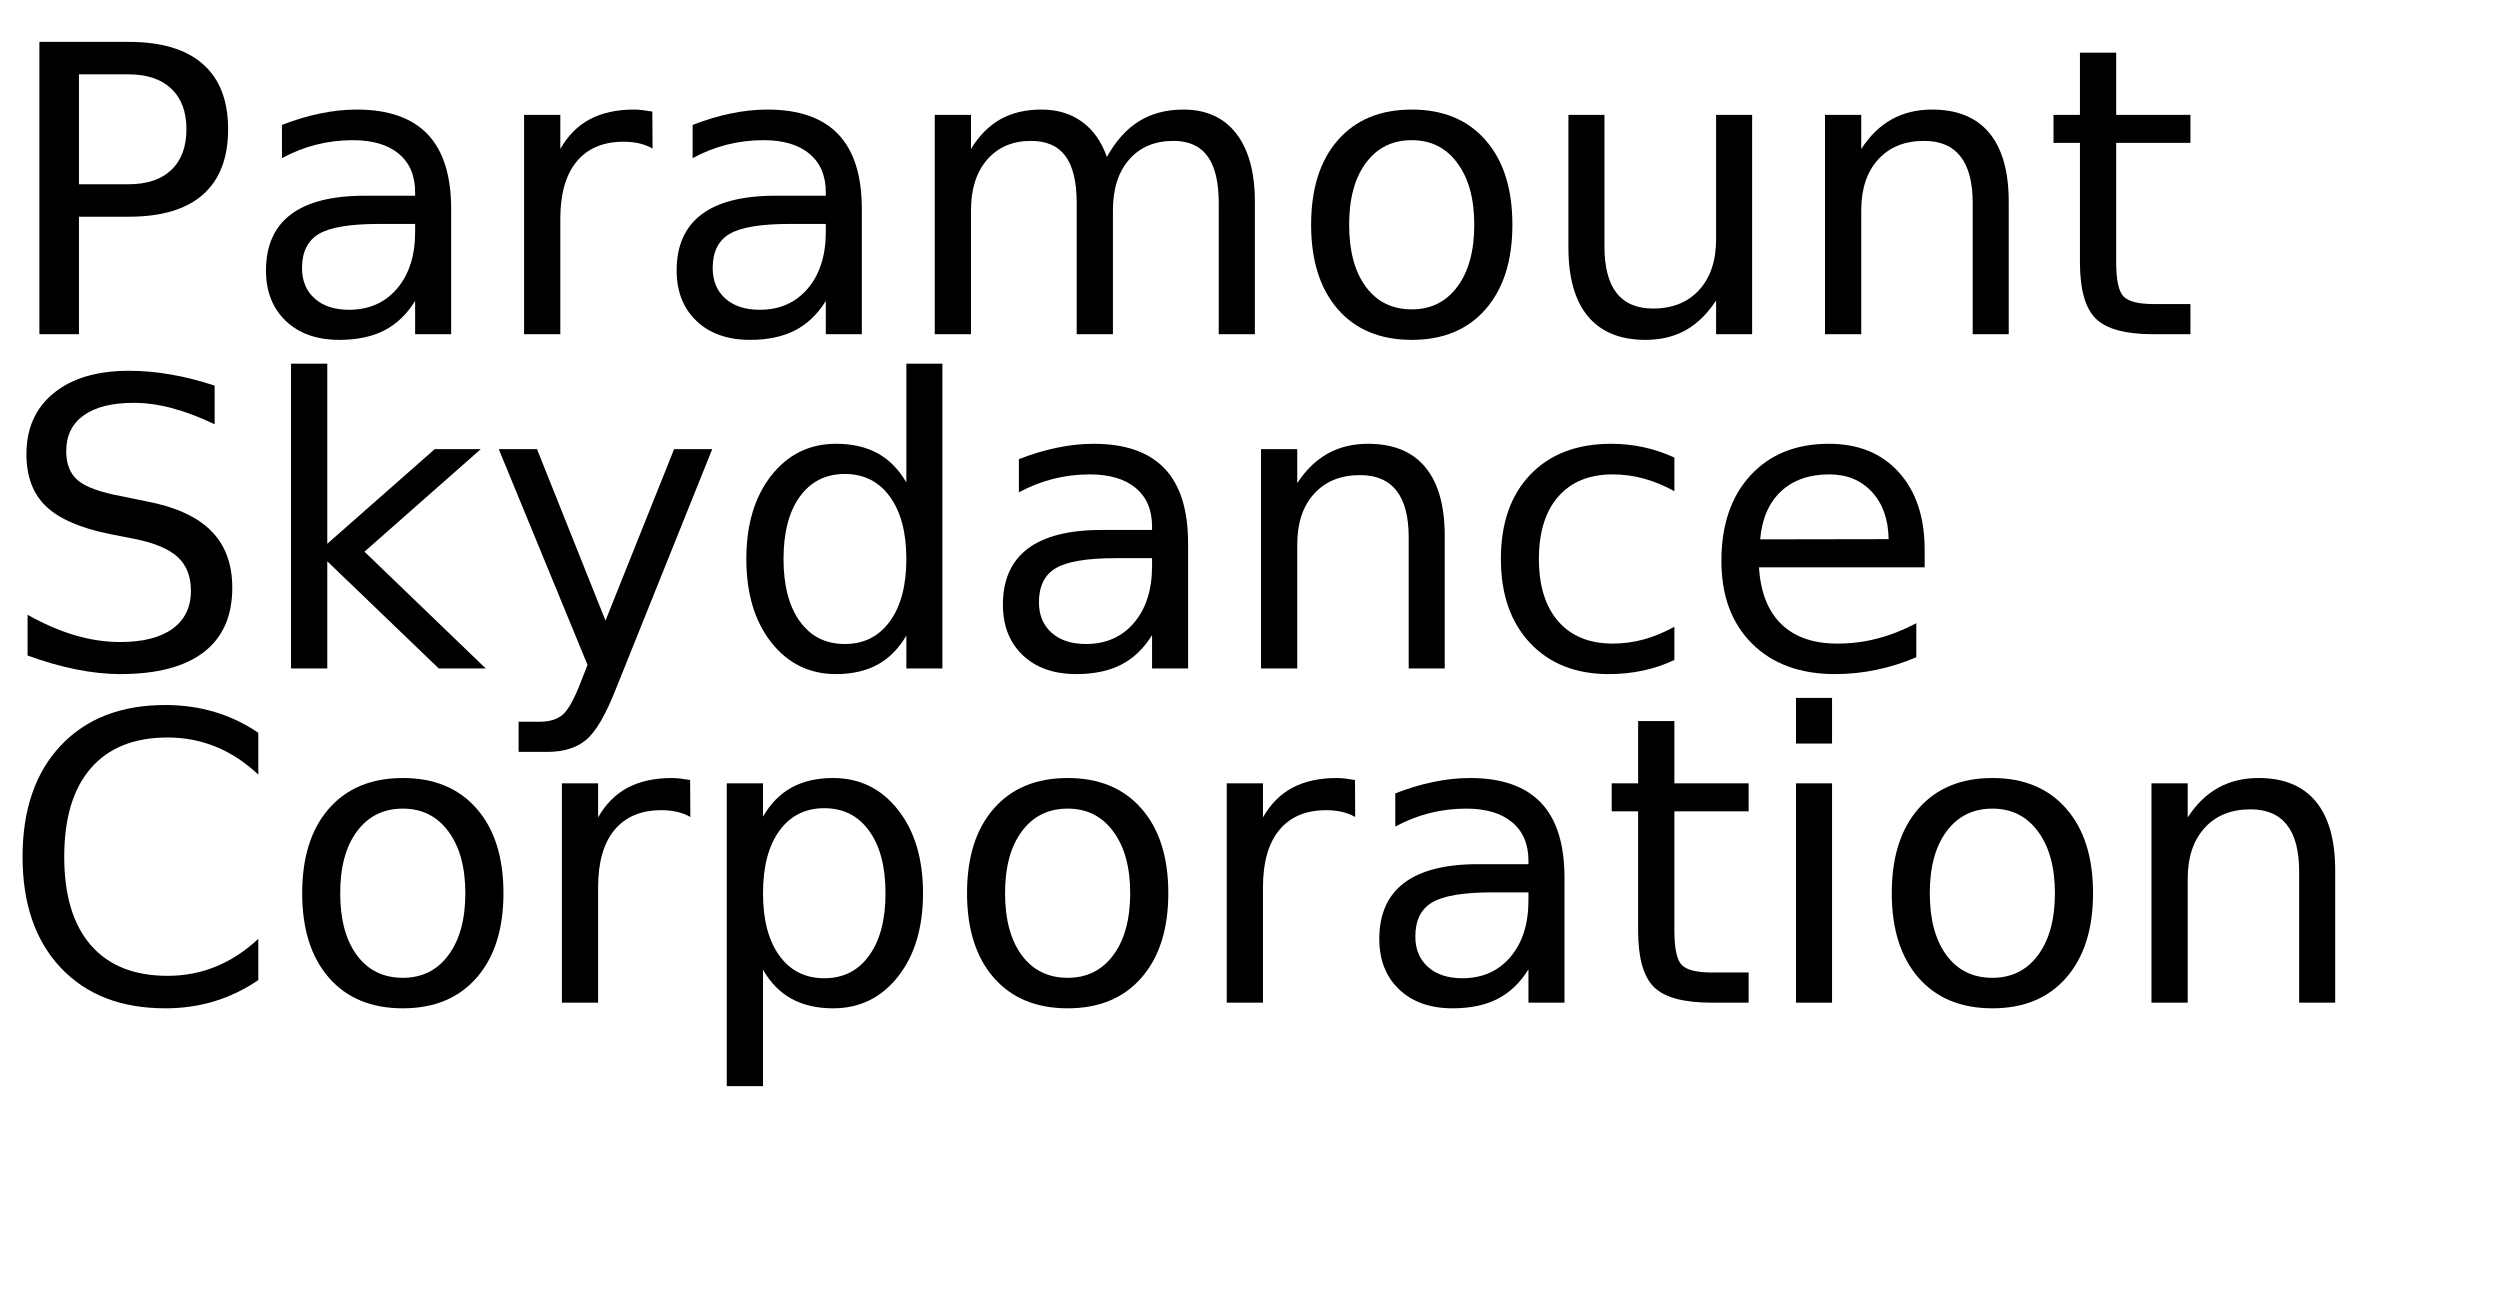
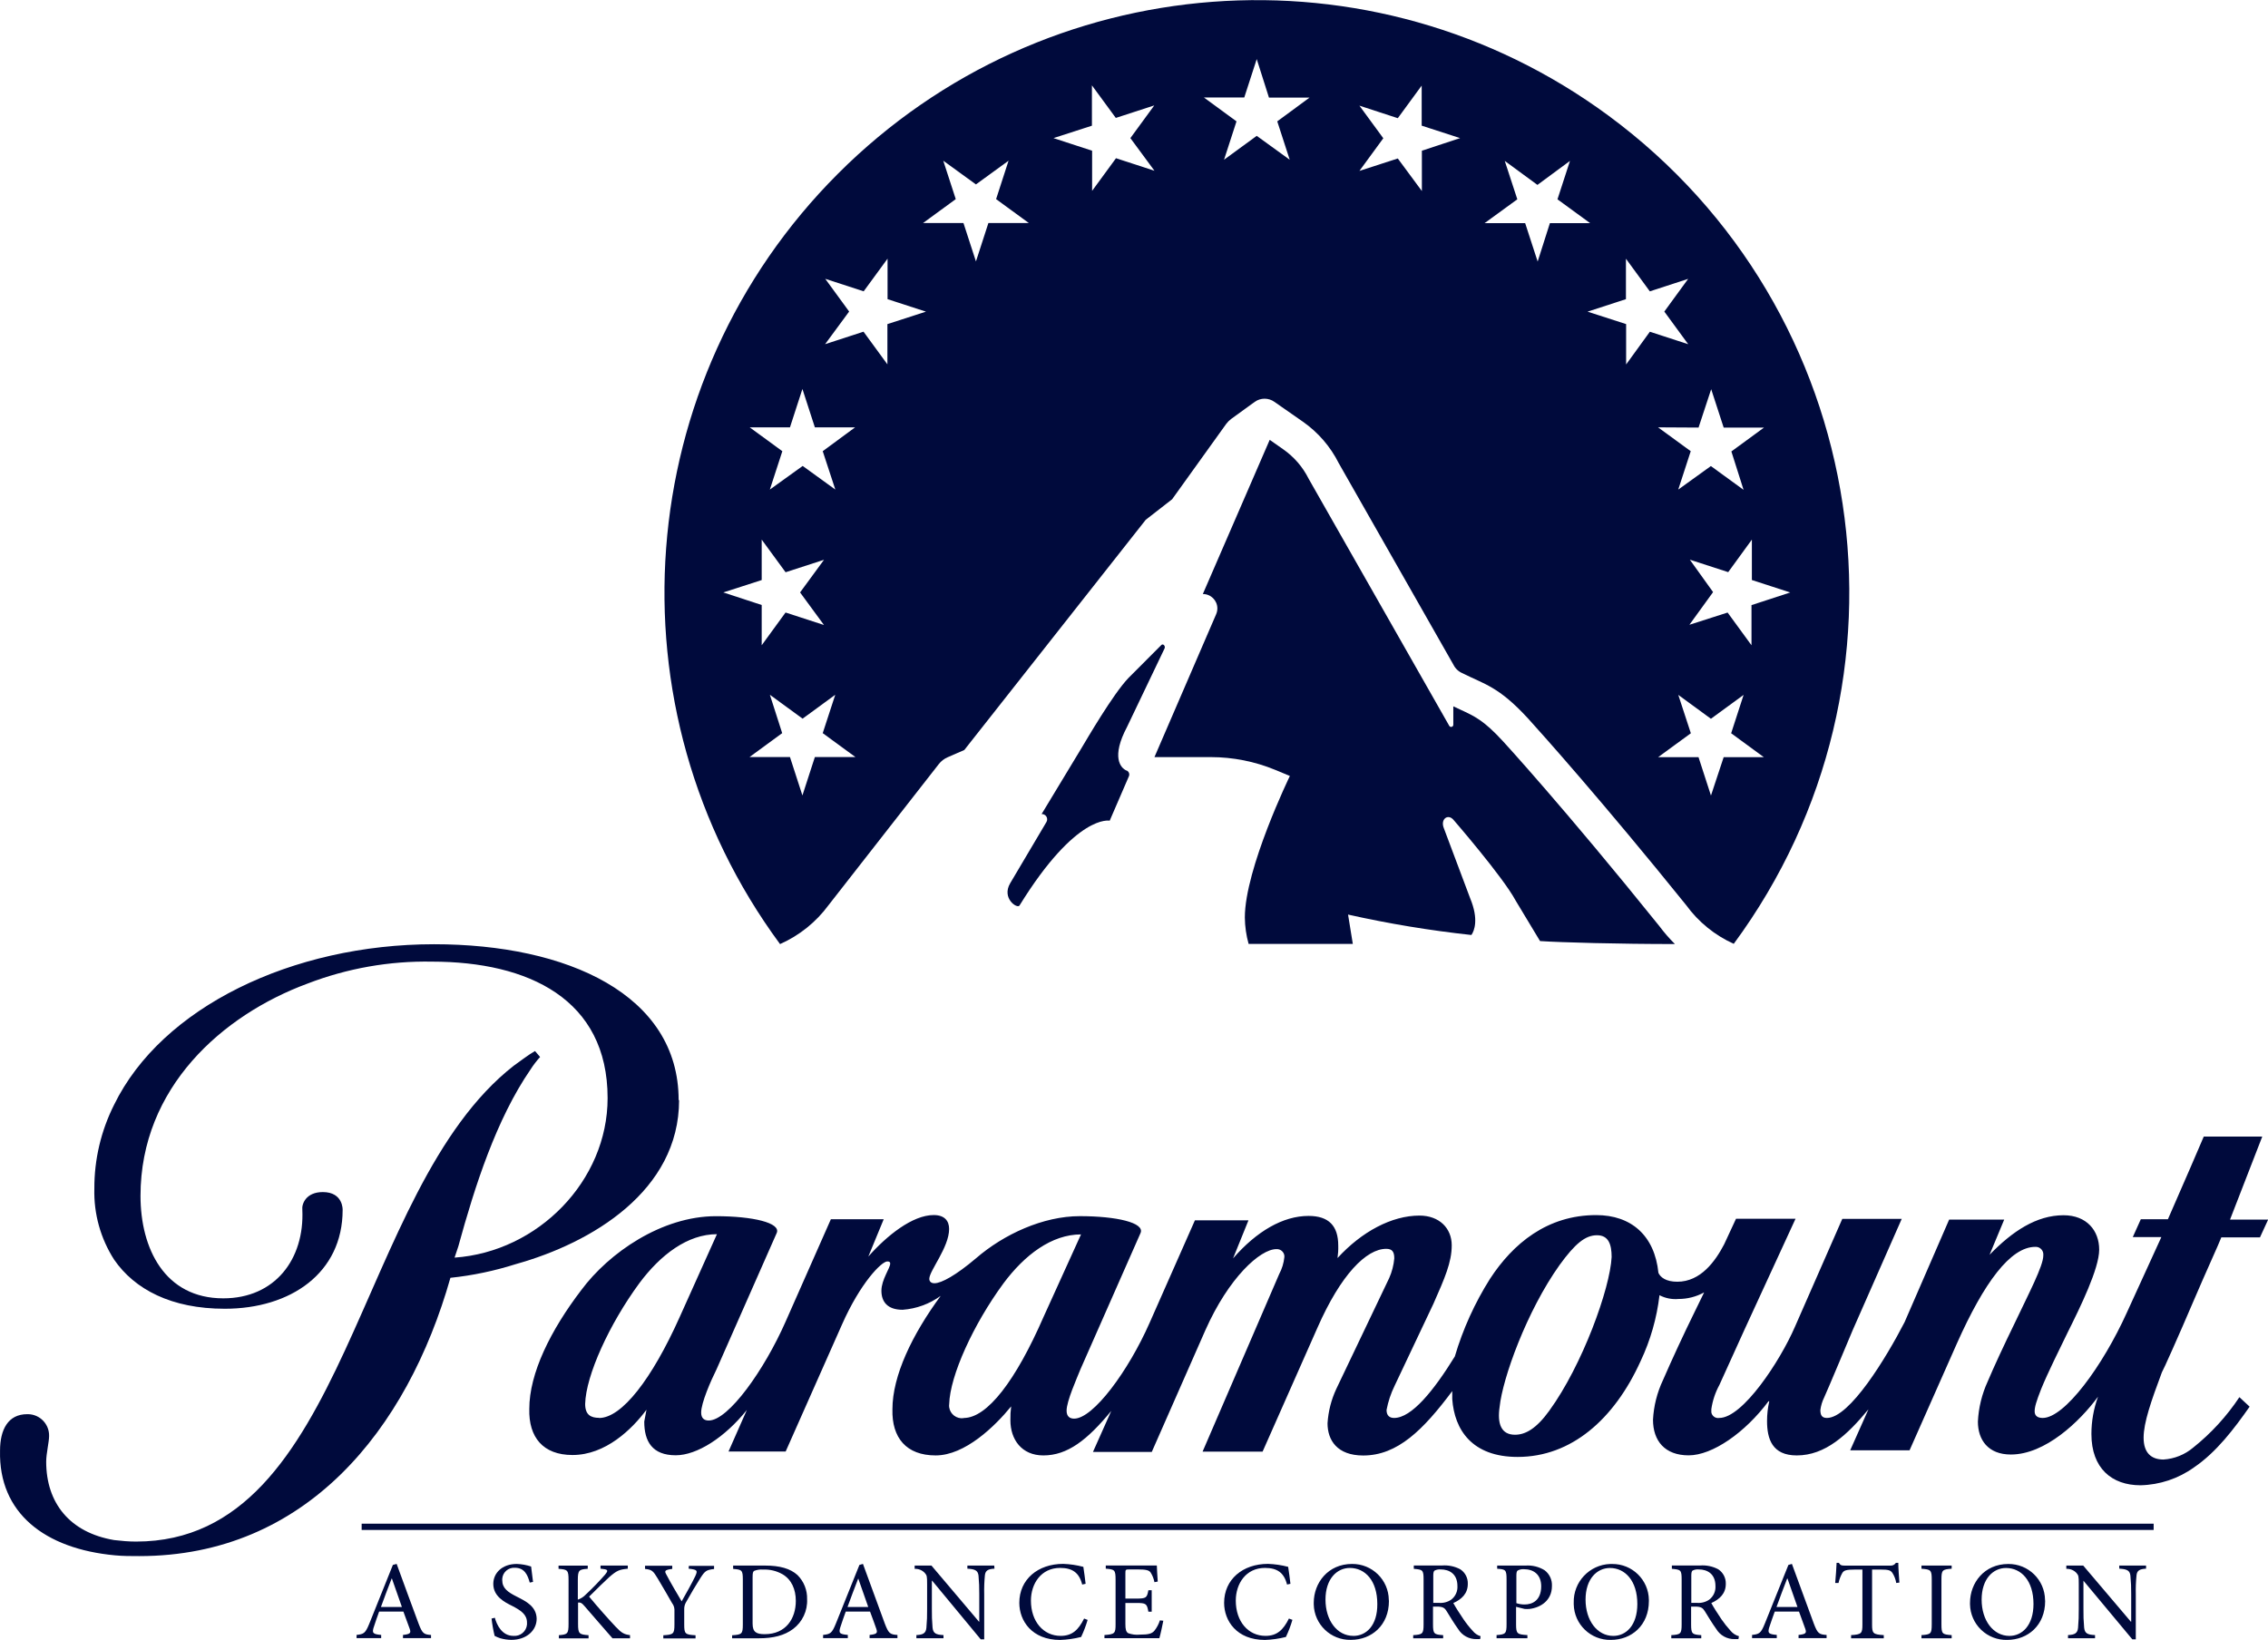
- <svg xmlns="http://www.w3.org/2000/svg" xmlns:xlink="http://www.w3.org/1999/xlink" width="374" height="195" viewBox="0 0 374 195">
+ <svg xmlns="http://www.w3.org/2000/svg" viewBox="0 0 600.96 434.61">
  <defs>
-     <g>
-       <g id="glyph-0-0">
-         <path d="M 11.812 -38.875 L 11.812 -22.438 L 19.25 -22.438 C 22 -22.438 24.125 -23.148 25.625 -24.578 C 27.133 -26.004 27.891 -28.035 27.891 -30.672 C 27.891 -33.285 27.133 -35.305 25.625 -36.734 C 24.125 -38.16 22 -38.875 19.25 -38.875 Z M 5.891 -43.734 L 19.25 -43.734 C 24.156 -43.734 27.859 -42.625 30.359 -40.406 C 32.867 -38.195 34.125 -34.953 34.125 -30.672 C 34.125 -26.359 32.867 -23.098 30.359 -20.891 C 27.859 -18.68 24.156 -17.578 19.25 -17.578 L 11.812 -17.578 L 11.812 0 L 5.891 0 Z M 5.891 -43.734 " />
-       </g>
-       <g id="glyph-0-1">
-         <path d="M 20.562 -16.5 C 16.207 -16.5 13.191 -16 11.516 -15 C 9.836 -14 9 -12.301 9 -9.906 C 9 -7.988 9.629 -6.469 10.891 -5.344 C 12.148 -4.219 13.863 -3.656 16.031 -3.656 C 19.02 -3.656 21.414 -4.711 23.219 -6.828 C 25.02 -8.953 25.922 -11.773 25.922 -15.297 L 25.922 -16.5 Z M 31.312 -18.719 L 31.312 0 L 25.922 0 L 25.922 -4.984 C 24.691 -2.992 23.16 -1.523 21.328 -0.578 C 19.492 0.367 17.25 0.844 14.594 0.844 C 11.227 0.844 8.555 -0.098 6.578 -1.984 C 4.598 -3.867 3.609 -6.391 3.609 -9.547 C 3.609 -13.242 4.844 -16.031 7.312 -17.906 C 9.781 -19.781 13.469 -20.719 18.375 -20.719 L 25.922 -20.719 L 25.922 -21.234 C 25.922 -23.723 25.102 -25.645 23.469 -27 C 21.844 -28.352 19.555 -29.031 16.609 -29.031 C 14.734 -29.031 12.906 -28.805 11.125 -28.359 C 9.352 -27.91 7.645 -27.238 6 -26.344 L 6 -31.312 C 7.977 -32.082 9.895 -32.656 11.75 -33.031 C 13.602 -33.414 15.41 -33.609 17.172 -33.609 C 21.91 -33.609 25.453 -32.375 27.797 -29.906 C 30.141 -27.445 31.312 -23.719 31.312 -18.719 Z M 31.312 -18.719 " />
-       </g>
-       <g id="glyph-0-2">
-         <path d="M 24.672 -27.781 C 24.066 -28.125 23.406 -28.379 22.688 -28.547 C 21.977 -28.711 21.191 -28.797 20.328 -28.797 C 17.285 -28.797 14.945 -27.805 13.312 -25.828 C 11.688 -23.848 10.875 -21 10.875 -17.281 L 10.875 0 L 5.453 0 L 5.453 -32.812 L 10.875 -32.812 L 10.875 -27.719 C 12 -29.707 13.469 -31.188 15.281 -32.156 C 17.102 -33.125 19.316 -33.609 21.922 -33.609 C 22.285 -33.609 22.691 -33.582 23.141 -33.531 C 23.586 -33.477 24.086 -33.406 24.641 -33.312 Z M 24.672 -27.781 " />
-       </g>
-       <g id="glyph-0-3">
-         <path d="M 31.203 -26.516 C 32.547 -28.93 34.156 -30.719 36.031 -31.875 C 37.906 -33.031 40.113 -33.609 42.656 -33.609 C 46.07 -33.609 48.707 -32.41 50.562 -30.016 C 52.414 -27.617 53.344 -24.219 53.344 -19.812 L 53.344 0 L 47.938 0 L 47.938 -19.625 C 47.938 -22.77 47.379 -25.102 46.266 -26.625 C 45.148 -28.156 43.445 -28.922 41.156 -28.922 C 38.363 -28.922 36.156 -27.988 34.531 -26.125 C 32.914 -24.27 32.109 -21.742 32.109 -18.547 L 32.109 0 L 26.688 0 L 26.688 -19.625 C 26.688 -22.789 26.129 -25.129 25.016 -26.641 C 23.898 -28.16 22.18 -28.922 19.859 -28.922 C 17.109 -28.922 14.922 -27.988 13.297 -26.125 C 11.68 -24.258 10.875 -21.734 10.875 -18.547 L 10.875 0 L 5.453 0 L 5.453 -32.812 L 10.875 -32.812 L 10.875 -27.719 C 12.102 -29.727 13.578 -31.211 15.297 -32.172 C 17.016 -33.129 19.055 -33.609 21.422 -33.609 C 23.797 -33.609 25.816 -33 27.484 -31.781 C 29.16 -30.57 30.398 -28.816 31.203 -26.516 Z M 31.203 -26.516 " />
-       </g>
-       <g id="glyph-0-4">
-         <path d="M 18.375 -29.031 C 15.477 -29.031 13.191 -27.898 11.516 -25.641 C 9.836 -23.391 9 -20.301 9 -16.375 C 9 -12.445 9.832 -9.352 11.5 -7.094 C 13.164 -4.844 15.457 -3.719 18.375 -3.719 C 21.238 -3.719 23.508 -4.848 25.188 -7.109 C 26.875 -9.379 27.719 -12.469 27.719 -16.375 C 27.719 -20.258 26.875 -23.336 25.188 -25.609 C 23.508 -27.891 21.238 -29.031 18.375 -29.031 Z M 18.375 -33.609 C 23.062 -33.609 26.738 -32.082 29.406 -29.031 C 32.082 -25.988 33.422 -21.77 33.422 -16.375 C 33.422 -11.008 32.082 -6.797 29.406 -3.734 C 26.738 -0.68 23.062 0.844 18.375 0.844 C 13.664 0.844 9.977 -0.68 7.312 -3.734 C 4.645 -6.797 3.312 -11.008 3.312 -16.375 C 3.312 -21.77 4.645 -25.988 7.312 -29.031 C 9.977 -32.082 13.664 -33.609 18.375 -33.609 Z M 18.375 -33.609 " />
-       </g>
-       <g id="glyph-0-5">
-         <path d="M 5.094 -12.953 L 5.094 -32.812 L 10.484 -32.812 L 10.484 -13.156 C 10.484 -10.051 11.086 -7.723 12.297 -6.172 C 13.516 -4.617 15.332 -3.844 17.75 -3.844 C 20.664 -3.844 22.969 -4.77 24.656 -6.625 C 26.344 -8.477 27.188 -11.004 27.188 -14.203 L 27.188 -32.812 L 32.578 -32.812 L 32.578 0 L 27.188 0 L 27.188 -5.047 C 25.875 -3.047 24.352 -1.562 22.625 -0.594 C 20.906 0.363 18.898 0.844 16.609 0.844 C 12.836 0.844 9.973 -0.328 8.016 -2.672 C 6.066 -5.016 5.094 -8.441 5.094 -12.953 Z M 18.656 -33.609 Z M 18.656 -33.609 " />
-       </g>
-       <g id="glyph-0-6">
-         <path d="M 32.938 -19.812 L 32.938 0 L 27.547 0 L 27.547 -19.625 C 27.547 -22.727 26.938 -25.051 25.719 -26.594 C 24.508 -28.145 22.695 -28.922 20.281 -28.922 C 17.363 -28.922 15.066 -27.988 13.391 -26.125 C 11.711 -24.27 10.875 -21.742 10.875 -18.547 L 10.875 0 L 5.453 0 L 5.453 -32.812 L 10.875 -32.812 L 10.875 -27.719 C 12.156 -29.688 13.672 -31.16 15.422 -32.141 C 17.172 -33.117 19.188 -33.609 21.469 -33.609 C 25.238 -33.609 28.094 -32.441 30.031 -30.109 C 31.969 -27.773 32.938 -24.344 32.938 -19.812 Z M 32.938 -19.812 " />
-       </g>
-       <g id="glyph-0-7">
-         <path d="M 10.984 -42.125 L 10.984 -32.812 L 22.094 -32.812 L 22.094 -28.625 L 10.984 -28.625 L 10.984 -10.812 C 10.984 -8.133 11.348 -6.414 12.078 -5.656 C 12.816 -4.895 14.305 -4.516 16.547 -4.516 L 22.094 -4.516 L 22.094 0 L 16.547 0 C 12.391 0 9.52 -0.773 7.938 -2.328 C 6.352 -3.879 5.562 -6.707 5.562 -10.812 L 5.562 -28.625 L 1.609 -28.625 L 1.609 -32.812 L 5.562 -32.812 L 5.562 -42.125 Z M 10.984 -42.125 " />
-       </g>
-       <g id="glyph-0-8">
-         <path d="M 32.109 -42.312 L 32.109 -36.531 C 29.859 -37.602 27.738 -38.406 25.75 -38.938 C 23.758 -39.469 21.836 -39.734 19.984 -39.734 C 16.754 -39.734 14.266 -39.109 12.516 -37.859 C 10.773 -36.609 9.906 -34.828 9.906 -32.516 C 9.906 -30.586 10.484 -29.129 11.641 -28.141 C 12.805 -27.148 15.008 -26.352 18.25 -25.75 L 21.828 -25.016 C 26.242 -24.18 29.5 -22.703 31.594 -20.578 C 33.695 -18.461 34.75 -15.629 34.75 -12.078 C 34.75 -7.836 33.328 -4.625 30.484 -2.438 C 27.641 -0.25 23.473 0.844 17.984 0.844 C 15.922 0.844 13.719 0.609 11.375 0.141 C 9.039 -0.328 6.625 -1.02 4.125 -1.938 L 4.125 -8.031 C 6.531 -6.676 8.883 -5.656 11.188 -4.969 C 13.5 -4.289 15.766 -3.953 17.984 -3.953 C 21.367 -3.953 23.977 -4.613 25.812 -5.938 C 27.645 -7.27 28.562 -9.164 28.562 -11.625 C 28.562 -13.781 27.898 -15.461 26.578 -16.672 C 25.266 -17.879 23.102 -18.785 20.094 -19.391 L 16.5 -20.094 C 12.082 -20.977 8.883 -22.359 6.906 -24.234 C 4.938 -26.109 3.953 -28.711 3.953 -32.047 C 3.953 -35.922 5.312 -38.969 8.031 -41.188 C 10.758 -43.414 14.52 -44.531 19.312 -44.531 C 21.363 -44.531 23.453 -44.344 25.578 -43.969 C 27.703 -43.602 29.879 -43.051 32.109 -42.312 Z M 32.109 -42.312 " />
-       </g>
-       <g id="glyph-0-9">
-         <path d="M 5.453 -45.594 L 10.875 -45.594 L 10.875 -18.656 L 26.953 -32.812 L 33.844 -32.812 L 16.438 -17.469 L 34.578 0 L 27.547 0 L 10.875 -16.031 L 10.875 0 L 5.453 0 Z M 5.453 -45.594 " />
-       </g>
-       <g id="glyph-0-10">
-         <path d="M 19.312 3.047 C 17.781 6.953 16.289 9.5 14.844 10.688 C 13.406 11.883 11.473 12.484 9.047 12.484 L 4.75 12.484 L 4.75 7.969 L 7.906 7.969 C 9.395 7.969 10.547 7.613 11.359 6.906 C 12.18 6.207 13.094 4.551 14.094 1.938 L 15.062 -0.531 L 1.781 -32.812 L 7.5 -32.812 L 17.75 -7.156 L 28.016 -32.812 L 33.719 -32.812 Z M 19.312 3.047 " />
-       </g>
-       <g id="glyph-0-11">
-         <path d="M 27.25 -27.828 L 27.25 -45.594 L 32.641 -45.594 L 32.641 0 L 27.25 0 L 27.25 -4.922 C 26.113 -2.973 24.68 -1.523 22.953 -0.578 C 21.223 0.367 19.148 0.844 16.734 0.844 C 12.766 0.844 9.535 -0.734 7.047 -3.891 C 4.555 -7.055 3.312 -11.219 3.312 -16.375 C 3.312 -21.531 4.555 -25.691 7.047 -28.859 C 9.535 -32.023 12.766 -33.609 16.734 -33.609 C 19.148 -33.609 21.223 -33.133 22.953 -32.188 C 24.68 -31.238 26.113 -29.785 27.25 -27.828 Z M 8.875 -16.375 C 8.875 -12.414 9.688 -9.305 11.312 -7.047 C 12.945 -4.785 15.191 -3.656 18.047 -3.656 C 20.898 -3.656 23.145 -4.785 24.781 -7.047 C 26.426 -9.305 27.25 -12.414 27.25 -16.375 C 27.25 -20.344 26.426 -23.453 24.781 -25.703 C 23.145 -27.961 20.898 -29.094 18.047 -29.094 C 15.191 -29.094 12.945 -27.961 11.312 -25.703 C 9.688 -23.453 8.875 -20.344 8.875 -16.375 Z M 8.875 -16.375 " />
-       </g>
-       <g id="glyph-0-12">
-         <path d="M 29.266 -31.547 L 29.266 -26.516 C 27.742 -27.359 26.219 -27.988 24.688 -28.406 C 23.156 -28.82 21.609 -29.031 20.047 -29.031 C 16.547 -29.031 13.828 -27.922 11.891 -25.703 C 9.961 -23.492 9 -20.383 9 -16.375 C 9 -12.375 9.961 -9.266 11.891 -7.047 C 13.828 -4.828 16.547 -3.719 20.047 -3.719 C 21.609 -3.719 23.156 -3.926 24.688 -4.344 C 26.219 -4.77 27.742 -5.398 29.266 -6.234 L 29.266 -1.266 C 27.766 -0.555 26.207 -0.031 24.594 0.312 C 22.977 0.664 21.266 0.844 19.453 0.844 C 14.516 0.844 10.586 -0.707 7.672 -3.812 C 4.766 -6.914 3.312 -11.102 3.312 -16.375 C 3.312 -21.727 4.781 -25.938 7.719 -29 C 10.656 -32.07 14.688 -33.609 19.812 -33.609 C 21.469 -33.609 23.086 -33.438 24.672 -33.094 C 26.254 -32.75 27.785 -32.234 29.266 -31.547 Z M 29.266 -31.547 " />
-       </g>
-       <g id="glyph-0-13">
-         <path d="M 33.719 -17.75 L 33.719 -15.125 L 8.938 -15.125 C 9.164 -11.406 10.281 -8.57 12.281 -6.625 C 14.289 -4.688 17.082 -3.719 20.656 -3.719 C 22.727 -3.719 24.734 -3.973 26.672 -4.484 C 28.617 -4.992 30.551 -5.754 32.469 -6.766 L 32.469 -1.672 C 30.531 -0.848 28.547 -0.223 26.516 0.203 C 24.484 0.629 22.422 0.844 20.328 0.844 C 15.098 0.844 10.953 -0.676 7.891 -3.719 C 4.836 -6.77 3.312 -10.891 3.312 -16.078 C 3.312 -21.453 4.758 -25.719 7.656 -28.875 C 10.562 -32.031 14.473 -33.609 19.391 -33.609 C 23.805 -33.609 27.297 -32.188 29.859 -29.344 C 32.43 -26.5 33.719 -22.633 33.719 -17.75 Z M 28.328 -19.344 C 28.285 -22.289 27.457 -24.641 25.844 -26.391 C 24.238 -28.148 22.109 -29.031 19.453 -29.031 C 16.441 -29.031 14.031 -28.18 12.219 -26.484 C 10.414 -24.785 9.379 -22.395 9.109 -19.312 Z M 28.328 -19.344 " />
-       </g>
-       <g id="glyph-0-14">
-         <path d="M 38.641 -40.375 L 38.641 -34.125 C 36.648 -35.988 34.523 -37.379 32.266 -38.297 C 30.016 -39.211 27.617 -39.672 25.078 -39.672 C 20.078 -39.672 16.25 -38.141 13.594 -35.078 C 10.938 -32.023 9.609 -27.609 9.609 -21.828 C 9.609 -16.066 10.938 -11.656 13.594 -8.594 C 16.25 -5.539 20.078 -4.016 25.078 -4.016 C 27.617 -4.016 30.016 -4.473 32.266 -5.391 C 34.523 -6.305 36.648 -7.691 38.641 -9.547 L 38.641 -3.375 C 36.566 -1.969 34.375 -0.91 32.062 -0.203 C 29.75 0.492 27.305 0.844 24.734 0.844 C 18.109 0.844 12.891 -1.18 9.078 -5.234 C 5.273 -9.285 3.375 -14.816 3.375 -21.828 C 3.375 -28.859 5.273 -34.398 9.078 -38.453 C 12.891 -42.504 18.109 -44.531 24.734 -44.531 C 27.348 -44.531 29.812 -44.18 32.125 -43.484 C 34.438 -42.797 36.609 -41.758 38.641 -40.375 Z M 38.641 -40.375 " />
-       </g>
-       <g id="glyph-0-15">
-         <path d="M 10.875 -4.922 L 10.875 12.484 L 5.453 12.484 L 5.453 -32.812 L 10.875 -32.812 L 10.875 -27.828 C 12 -29.785 13.426 -31.238 15.156 -32.188 C 16.883 -33.133 18.953 -33.609 21.359 -33.609 C 25.336 -33.609 28.57 -32.023 31.062 -28.859 C 33.562 -25.691 34.812 -21.531 34.812 -16.375 C 34.812 -11.219 33.562 -7.055 31.062 -3.891 C 28.57 -0.734 25.336 0.844 21.359 0.844 C 18.953 0.844 16.883 0.367 15.156 -0.578 C 13.426 -1.523 12 -2.973 10.875 -4.922 Z M 29.203 -16.375 C 29.203 -20.344 28.383 -23.453 26.75 -25.703 C 25.125 -27.961 22.891 -29.094 20.047 -29.094 C 17.191 -29.094 14.945 -27.961 13.312 -25.703 C 11.688 -23.453 10.875 -20.344 10.875 -16.375 C 10.875 -12.414 11.688 -9.305 13.312 -7.047 C 14.945 -4.785 17.191 -3.656 20.047 -3.656 C 22.891 -3.656 25.125 -4.785 26.75 -7.047 C 28.383 -9.305 29.203 -12.414 29.203 -16.375 Z M 29.203 -16.375 " />
-       </g>
-       <g id="glyph-0-16">
-         <path d="M 5.656 -32.812 L 11.047 -32.812 L 11.047 0 L 5.656 0 Z M 5.656 -45.594 L 11.047 -45.594 L 11.047 -38.766 L 5.656 -38.766 Z M 5.656 -45.594 " />
-       </g>
-     </g>
+     <style>.a{fill:#000a3c;}</style>
  </defs>
-   <g fill="rgb(0%, 0%, 0%)" fill-opacity="1">
-     <use xlink:href="#glyph-0-0" x="0" y="50" />
-     <use xlink:href="#glyph-0-1" x="36.182" y="50" />
-     <use xlink:href="#glyph-0-2" x="72.949" y="50" />
-     <use xlink:href="#glyph-0-1" x="97.617" y="50" />
-     <use xlink:href="#glyph-0-3" x="134.385" y="50" />
-     <use xlink:href="#glyph-0-4" x="192.832" y="50" />
-     <use xlink:href="#glyph-0-5" x="229.541" y="50" />
-     <use xlink:href="#glyph-0-6" x="267.568" y="50" />
-     <use xlink:href="#glyph-0-7" x="305.596" y="50" />
-   </g>
-   <g fill="rgb(0%, 0%, 0%)" fill-opacity="1">
-     <use xlink:href="#glyph-0-8" x="0" y="100" />
-     <use xlink:href="#glyph-0-9" x="38.086" y="100" />
-     <use xlink:href="#glyph-0-10" x="72.832" y="100" />
-     <use xlink:href="#glyph-0-11" x="108.34" y="100" />
-     <use xlink:href="#glyph-0-1" x="146.426" y="100" />
-     <use xlink:href="#glyph-0-6" x="183.193" y="100" />
-     <use xlink:href="#glyph-0-12" x="221.221" y="100" />
-     <use xlink:href="#glyph-0-13" x="254.209" y="100" />
-   </g>
-   <g fill="rgb(0%, 0%, 0%)" fill-opacity="1">
-     <use xlink:href="#glyph-0-14" x="0" y="150" />
-     <use xlink:href="#glyph-0-4" x="41.895" y="150" />
-     <use xlink:href="#glyph-0-2" x="78.604" y="150" />
-     <use xlink:href="#glyph-0-15" x="103.271" y="150" />
-     <use xlink:href="#glyph-0-4" x="141.357" y="150" />
-     <use xlink:href="#glyph-0-2" x="178.066" y="150" />
-     <use xlink:href="#glyph-0-1" x="202.734" y="150" />
-     <use xlink:href="#glyph-0-7" x="239.502" y="150" />
-     <use xlink:href="#glyph-0-16" x="263.027" y="150" />
-     <use xlink:href="#glyph-0-4" x="279.697" y="150" />
-     <use xlink:href="#glyph-0-6" x="316.406" y="150" />
-   </g>
+   <path class="a" d="M298.58,204.21l-.07,0c-1.57-.65-4.14-3.54.14-11.6l9.93-20.77c.3-.62-.41-1.41-.88-.88L299,179.68c-4.1,4.29-11.09,16.35-12.44,18.58L276,215.73a1.4,1.4,0,0,1,1.28,2.11l-9.61,16.23c-2.35,4,1.89,6.83,2.47,5.9,15.09-24.44,23.9-22.48,23.9-22.48l5.07-11.73A1.17,1.17,0,0,0,298.58,204.21Z" />
+   <path class="a" d="M426.17,30.62A157,157,0,0,0,206.69,250.19a32.09,32.09,0,0,0,12.87-10.34l29.22-37.39a6,6,0,0,1,2.34-1.79l4.39-1.91,48.07-61,7-5.45,14.31-19.94a6.5,6.5,0,0,1,1.33-1.34l6.26-4.54a4.48,4.48,0,0,1,5.2,0l7.56,5.27a29.63,29.63,0,0,1,9.5,11l30.37,53.37a4.68,4.68,0,0,0,2.39,2.27c5.95,3,9.58,3.51,17.39,12,3.63,4,19.56,21.78,41.91,49.48a31.6,31.6,0,0,0,12.6,10.24A157,157,0,0,0,426.17,30.62ZM209.32,113.25l3.3-10.17,3.3,10.17h10.66L218,119.57l3.34,10.17-8.65-6.26-8.7,6.26,3.31-10.17-8.65-6.32Zm-7.49,40.47V143l6.33,8.65,10.18-3.3L212,157l6.33,8.63-10.18-3.31L201.83,171V160.33L191.66,157Zm14.09,46.9-3.3,10.18-3.3-10.18H198.61l8.65-6.33L204,184.12l8.67,6.33,8.65-6.33L218,194.29l8.66,6.33ZM235.14,85.89V96.56l-6.33-8.66-10.18,3.31L225,82.56l-6.33-8.67,10.18,3.31,6.33-8.65V79.28l10.18,3.31ZM261.9,59.1l-3.3,10.18L255.29,59.1h-10.7l8.66-6.33-3.31-10.18,8.66,6.28,8.64-6.28-3.3,10.18,8.67,6.33Zm44-13.85-10.19-3.32-6.33,8.65V39.94L279.15,36.6l10.18-3.29V22.62l6.33,8.63,10.19-3.31-6.33,8.66Zm32.54-13.09,3.3,10.17L333,36l-8.66,6.33,3.3-10.17L319,25.83h10.7L333,15.66l3.24,10.2H347Zm38.32,7.78V50.63L370.38,42l-10.17,3.29,6.33-8.65L360.21,28l10.17,3.32,6.33-8.64V33.3l10.18,3.3Zm71,108.38,10.17,3.3L464.2,143v10.71l10.17,3.3-10.27,3.35V171l-6.33-8.67-10.12,3.24,6.27-8.66Zm5.66-45.18,3.31,10.17h10.69l-8.65,6.33L462,129.81l-8.66-6.3-8.65,6.23L448,119.57l-8.66-6.32,10.73.06ZM407.44,69.31l-3.31-10.17H393.37l8.68-6.32-3.33-10.18L407.38,49,416,42.64l-3.31,10.18,8.66,6.32H410.68Zm23.44,27.28V85.89l-10.22-3.3,10.17-3.31V68.56l6.33,8.65,10.16-3.31L441,82.57l6.33,8.65-10.16-3.31Zm25.85,104.06-3.37,10.18-3.3-10.18H439.37l8.66-6.33-3.33-10.17,8.65,6.33,8.66-6.33-3.3,10.17,8.65,6.33Z" />
+   <path class="a" d="M398.28,196.47c-5.12-5.57-7.47-6.63-11.38-8.44-.57-.25-1.17-.53-1.81-.84V192a.58.58,0,0,1-1.11.29L346.83,127l-.12-.22a20.87,20.87,0,0,0-6.65-7.68l-3.62-2.54-17.72,40.86a3.83,3.83,0,0,1,3.85,3.8,4,4,0,0,1-.32,1.55L305.9,200.64h15A44.73,44.73,0,0,1,337.84,204l3.94,1.64s-11.93,24.56-11.93,37.51a27,27,0,0,0,1,7h27.61l-1.26-7.78a294.12,294.12,0,0,0,32.68,5.41c.76-1.06,2-4.12-.31-9.69l-7-18.64c-.94-2.38,1.06-3.83,2.5-2.26,0,0,13.13,15.13,16.53,21.46l6.47,10.74c5.57.37,20.94.79,35.74.79a42.63,42.63,0,0,1-4.14-4.77C414.46,214.08,398.45,196.65,398.28,196.47Z" />
+   <path class="a" d="M110.94,430.34c-1.9-5.17-4-10.79-5.84-15.89l-1,.27-6.24,15.55c-1.06,2.61-1.48,2.78-3.38,3v.84H101v-.84c-2.26-.2-2.53-.5-1.86-2.37.39-1.23.84-2.48,1.32-3.81h6.43c.68,1.81,1.27,3.4,1.67,4.56s.12,1.4-1.78,1.63v.84h7.43v-.84C112.29,433.15,111.92,432.88,110.94,430.34Zm-10-4.48c.87-2.43,1.85-5,2.84-7.55h.06l2.65,7.55Z" />
+   <path class="a" d="M136.92,423.12c-2.39-1.21-3.84-2.22-3.84-4.39v-.33a3.15,3.15,0,0,1,3.35-2.93c2.61,0,3.4,2,3.94,3.93h0l.87-.18c-.24-1.85-.38-3-.51-4.08a13.32,13.32,0,0,0-3.8-.68c-3.9,0-6.22,2.43-6.22,5.28,0,3.34,3,4.85,5,5.84,2.27,1.18,3.93,2.25,3.93,4.41a3.11,3.11,0,0,1,0,.53,3.32,3.32,0,0,1-3.6,3c-3.08,0-4.43-3-4.92-4.8l-.87.21a37.35,37.35,0,0,0,.81,4.59,10.23,10.23,0,0,0,1.49.63,11.31,11.31,0,0,0,2.95.43c4,0,6.7-2.49,6.7-5.59C142.15,425.7,139.32,424.33,136.92,423.12Z" />
+   <path class="a" d="M163.2,431.17c-1.52-1.59-4.8-5.26-7.1-8.05,2.05-2.05,4.2-4.14,5.34-5.18,2-1.72,2.62-2,4.91-2.22v-.83h-7.23v.82l.67.09c1.38.15,1.38.45.51,1.52a71.76,71.76,0,0,1-5.08,5.24,5.09,5.09,0,0,1-2.11,1.36v-5.18c0-2.63.3-2.84,2.63-3v-.83H148v.84c2.39.18,2.65.33,2.65,3v11.59c0,2.61-.26,2.82-2.56,3v.84h7.86v-.84c-2.49-.18-2.78-.39-2.78-3V424.7c.52-.08.94,0,1.63.84,2.73,3.13,5.17,6,7.49,8.62v0h4.65v-.84C165.41,433.14,164.71,432.76,163.2,431.17Z" />
+   <path class="a" d="M182.47,415.71c2.35.26,2.44.49,1.75,2-.85,1.8-2.49,4.69-3.6,6.66-1.3-2.23-2.78-4.65-4-7-.57-1-.64-1.33,1.51-1.6v-.83h-7.21v.84c1.81.19,2.14.5,3.35,2.52,1.65,2.75,2.74,4.68,3.8,6.52a3.07,3.07,0,0,1,.64,1.74v3.93c0,2.52-.28,2.71-2.95,2.87v.84h8.54v-.84c-2.78-.16-3-.38-3-2.87v-4a3.52,3.52,0,0,1,.47-1.87c1.46-2.6,2.49-4.31,3.85-6.48,1.18-1.81,1.51-2.1,3.59-2.34h0v-.83h-6.68Z" />
+   <path class="a" d="M202.74,414.89h-8.48v.88c2.32.19,2.57.31,2.57,2.84v11.88c0,2.52-.25,2.7-2.84,2.87v.8h7.15c3.72,0,6.71-.74,9-2.46a9.32,9.32,0,0,0,3.72-7.91,8.65,8.65,0,0,0-2.54-6.38C209.41,415.66,206.57,414.89,202.74,414.89Zm-.11,18.18c-2.22,0-3.21-.55-3.21-2.8V418c0-1.16.1-1.49.4-1.7a5.13,5.13,0,0,1,2.36-.35,9.57,9.57,0,0,1,5.13,1.22c2.41,1.39,3.56,4,3.56,7.08C210.87,428.93,208.26,433.07,202.63,433.07Z" />
+   <path class="a" d="M234.48,430.34l-5.82-15.89-.94.27-6.24,15.55c-1.06,2.61-1.48,2.78-3.38,3v.84h6.55v-.84c-2.27-.2-2.54-.5-1.87-2.37.39-1.23.84-2.48,1.32-3.81h6.44c.67,1.81,1.27,3.4,1.66,4.56s.12,1.4-1.78,1.63v.84h7.38v-.84C235.84,433.15,235.46,432.88,234.48,430.34Zm-9.91-4.48c.87-2.43,1.86-5,2.84-7.55h0l2.65,7.55Z" />
+   <path class="a" d="M263.45,414.89h-7.12v.82c2.07.11,2.79.51,2.95,1.84a47.61,47.61,0,0,1,.2,4.92v7.29h-.08l-12.59-14.87h-4.45v.87a3.42,3.42,0,0,1,2.69,1.09c.55.67.61.79.61,2.95v6.53a47.74,47.74,0,0,1-.19,5.07c-.15,1.44-.9,1.83-2.65,1.91v.84H250v-.84c-2-.09-2.75-.45-2.9-2a49.34,49.34,0,0,1-.18-5V418.9H247l12.86,15.53h.93V422.49a41.45,41.45,0,0,1,.18-5c.13-1.3.84-1.69,2.54-1.78h0Z" />
+   <path class="a" d="M287.26,428.93c-1.51,3-3.13,4.59-6.22,4.59-4.55,0-7.87-3.79-7.87-9.34,0-4.49,2.69-8.67,7.73-8.67,3.26,0,5.07,1.28,5.85,4.41l.91-.2c-.18-1.62-.36-2.8-.6-4.49a24.18,24.18,0,0,0-5.34-.79c-6.71,0-11.63,4.12-11.63,10.33,0,4.74,3.32,9.83,10.82,9.83a26.07,26.07,0,0,0,5.56-.79,31.9,31.9,0,0,0,1.73-4.54l-.06,0Z" />
+   <path class="a" d="M307.34,429.41a8.56,8.56,0,0,1-1.48,2.78c-.67.74-1.51,1-3.81,1a7,7,0,0,1-3.13-.39c-.55-.38-.72-1-.72-2.4V424.8h2.87c2.62,0,2.84.19,3.22,2.31h.88v-5.68h-.88c-.38,2-.54,2.21-3.26,2.21H298.2v-6.73c0-.92.05-1,1-1h2.29c2.17,0,3,.21,3.41.84a7.51,7.51,0,0,1,1,2.54l.87-.16c-.09-1.51-.24-3.53-.24-4.26H293v.84c2.35.2,2.6.29,2.6,2.95v11.8c0,2.4-.21,2.64-2.95,2.84v.84h14.55c.28-.92.88-3.71,1.06-4.69l0,.06Z" />
+   <path class="a" d="M341.53,428.93c-1.5,3-3.14,4.59-6.21,4.59-4.56,0-7.87-3.79-7.87-9.34,0-4.49,2.68-8.67,7.73-8.67,3.25,0,5.07,1.28,5.85,4.41l.9-.2c-.17-1.62-.36-2.8-.6-4.49a24,24,0,0,0-5.34-.79c-6.71,0-11.63,4.12-11.63,10.33,0,4.74,3.31,9.83,10.82,9.83a26,26,0,0,0,5.55-.79,30.75,30.75,0,0,0,1.73-4.54l0,0Z" />
+   <path class="a" d="M368,424a9.65,9.65,0,0,0-9.75-9.54c-6.35,0-10.14,5-10.14,10.29v.42a9.62,9.62,0,0,0,9.83,9.41c5.53,0,10.09-3.9,10.09-10.3l0,0Zm-9.42,9.52c-4.26,0-7.36-4.06-7.36-9.62h0c0-5.54,3.07-8.38,6.46-8.38,4,0,7.27,3.31,7.27,9.56C365,430.78,362,433.53,358.62,433.53Z" />
+   <path class="a" d="M390.22,432.18a25.68,25.68,0,0,1-2.44-3.07c-.91-1.34-2.18-3.31-2.69-4.29,2.24-1,3.84-2.53,3.84-5.07a4.42,4.42,0,0,0-2-3.88,8.85,8.85,0,0,0-4.83-1h-7.48v.88c2.35.21,2.59.29,2.59,2.81v11.9c0,2.52-.26,2.71-2.75,2.87v.84h7.94v-.84c-2.41-.16-2.69-.34-2.69-2.87v-4.7h1c1.61,0,2.08.35,2.59,1.18.9,1.46,2,3.29,3.05,4.74a5.57,5.57,0,0,0,4.92,2.7,9.19,9.19,0,0,0,1,0l-.07,0,.12-.77A4.25,4.25,0,0,1,390.22,432.18Zm-5.7-8.25a5,5,0,0,1-3.28.84v0h-1.46v-7.25c0-.79.13-1.16.34-1.3a3,3,0,0,1,1.63-.31c2.29,0,4.43,1.19,4.43,4.4A4.21,4.21,0,0,1,384.52,423.93Z" />
+   <path class="a" d="M409.3,416.14a8.49,8.49,0,0,0-5.08-1.25h-7.51v.84c2.25.15,2.49.27,2.49,2.87v11.84c0,2.46-.24,2.7-2.65,2.87v.84h8.17v-.84c-2.68-.17-3-.32-3-2.84v-4.65l2.24.56a7.72,7.72,0,0,0,1.36,0c2.95-.38,5.9-2.25,5.9-6.06A4.91,4.91,0,0,0,409.3,416.14ZM404,425.2a6.58,6.58,0,0,1-2.2-.35h0v-7.25c0-.83.09-1.19.33-1.39a3,3,0,0,1,1.69-.36c2.48,0,4.56,1.36,4.56,4.56C408.35,424.16,406,425.2,404,425.2Z" />
+   <path class="a" d="M436.91,424a9.64,9.64,0,0,0-9.74-9.53h-.5A10,10,0,0,0,417,424.76v.4a9.63,9.63,0,0,0,9.83,9.43c5.52,0,10.08-3.9,10.08-10.3l0,0Zm-9.43,9.53c-4.25,0-7.35-4.06-7.35-9.62h0c0-5.54,3.07-8.38,6.46-8.38,3.95,0,7.26,3.31,7.26,9.56C433.84,430.78,430.83,433.53,427.48,433.53Z" />
+   <path class="a" d="M458.57,432.18a27.85,27.85,0,0,1-2.44-3.07c-.9-1.34-2.17-3.31-2.68-4.29,2.23-1,3.84-2.53,3.84-5.07a4.45,4.45,0,0,0-2-3.88,8.85,8.85,0,0,0-4.83-1H443v.88c2.35.21,2.59.29,2.59,2.81v11.9c0,2.52-.26,2.71-2.74,2.87v.84h7.94v-.84c-2.42-.16-2.69-.34-2.69-2.87v-4.7h1c1.62,0,2.08.35,2.6,1.18.9,1.46,2,3.29,3.05,4.74a5.53,5.53,0,0,0,4.92,2.7,9.37,9.37,0,0,0,1.06,0l-.09,0,.13-.77A4.32,4.32,0,0,1,458.57,432.18Zm-5.68-8.25a5,5,0,0,1-3.28.84v0h-1.46v-7.25c0-.79.13-1.16.33-1.3a2.93,2.93,0,0,1,1.64-.31c2.29,0,4.43,1.19,4.43,4.4A4.21,4.21,0,0,1,452.89,423.93Z" />
+   <path class="a" d="M480.64,430.34c-1.9-5.17-3.95-10.79-5.83-15.89l-.93.27-6.25,15.55c-1.05,2.61-1.48,2.78-3.38,3v.84h6.55v-.84c-2.26-.2-2.54-.5-1.87-2.37.4-1.23.85-2.48,1.33-3.81h6.43c.67,1.81,1.26,3.4,1.66,4.56s.13,1.4-1.78,1.63v.84H484v-.84C482,433.15,481.62,432.88,480.64,430.34Zm-9.91-4.48c.86-2.43,1.85-5,2.83-7.55h.07l2.65,7.55Z" />
+   <path class="a" d="M503,414.16h-.63a1.6,1.6,0,0,1-1.53.74H488.92c-.85,0-1.24,0-1.66-.74h-.61c-.07,1.63-.21,3.56-.37,5.34h.88a9.35,9.35,0,0,1,1-2.64c.4-.68,1-.92,3.51-.92h1.82v14.57c0,2.34-.21,2.64-3,2.81v.84h8.66v-.84c-2.86-.17-3.1-.47-3.1-2.81V415.94h2.14c2.28,0,2.78.21,3.26.92a7,7,0,0,1,1,2.64l.84-.1C503.17,417.69,503,415.53,503,414.16Z" />
+   <path class="a" d="M509.14,415.73c2.48.18,2.72.35,2.72,2.87v11.85c0,2.52-.24,2.7-2.72,2.87v.84h8v-.84c-2.48-.17-2.71-.32-2.71-2.87V418.59c0-2.51.24-2.69,2.71-2.87v-.83h-8Z" />
+   <path class="a" d="M541.88,424a9.64,9.64,0,0,0-9.75-9.53c-6.34,0-10.13,5-10.13,10.29a2.94,2.94,0,0,0,0,.42,9.61,9.61,0,0,0,9.83,9.41c5.53,0,10.08-3.9,10.08-10.3l0,0Zm-9.43,9.53c-4.26,0-7.37-4.06-7.37-9.62h0c0-5.54,3.08-8.38,6.46-8.38,4,0,7.28,3.31,7.28,9.56C538.81,430.78,535.79,433.53,532.45,433.53Z" />
+   <path class="a" d="M561.56,415.71c2.07.11,2.79.51,2.94,1.84a45,45,0,0,1,.21,4.92v7.29h-.09L552,414.89h-4.48v.87a3.42,3.42,0,0,1,2.69,1.09c.55.67.61.79.61,2.95v6.53a50.54,50.54,0,0,1-.19,5.07c-.15,1.44-.9,1.83-2.66,1.91v.84h7.16v-.84c-2-.09-2.74-.45-2.89-2a46.61,46.61,0,0,1-.18-5V418.9h0L565,434.43h.93V422.49a39.49,39.49,0,0,1,.19-5c.12-1.3.84-1.69,2.53-1.78h0v-.83h-7.11Z" />
+   <rect class="a" x="95.83" y="403.79" width="474.83" height="1.66" />
+   <path class="a" d="M179.94,291.53l-.12,0c0-27.94-29.5-41.3-64.8-41.3-37.63,0-72.18,16.72-84.78,42.53A49,49,0,0,0,25,315a33.2,33.2,0,0,0,5.25,18.83c5.43,7.87,15.14,13,29.3,13,17.45,0,31.24-9.45,31.24-26.2,0,0,.19-4.72-5.25-4.72-4.46,0-5.63,3.14-5.43,4.72.58,13-7.19,23.44-20.95,23.44-15.52,0-21.93-13.21-21.93-27.15,0-28.72,21.72-47.93,44.25-56.26a87.31,87.31,0,0,1,33-5.82C140,254.86,161,264.76,161,291c0,21.93-18.42,40.73-40.55,42.28l1-3c4.39-16,10.06-33.68,19.14-46.88a25.15,25.15,0,0,1,2.52-3.29l-1.35-1.58c-2,1.17-3.69,2.53-5.62,3.89C93.88,315.4,92.5,408.53,36.05,408.53c-1.95,0-3.88-.17-5.81-.4-11.82-2-18-9.89-18-20.78,0-2.12.77-5.25.77-6.78a5.66,5.66,0,0,0-5.52-5.8H7.2c-5.05,0-7.19,4.06-7.19,9.68-.39,16.49,11.8,26,30.48,27.73,2.14.2,4.08.2,6.4.2,44.11,0,71-33.36,82.46-73.75A86.88,86.88,0,0,0,136.68,335C156.86,329.37,179.94,315.58,179.94,291.53Z" />
+   <path class="a" d="M581.21,344.82c3.31-7.76,6.8-15.33,7.38-16.9h10.24L601,323.2H590.9l8.54-22h-15.5l-3.5,8.14-6,13.77h-7.18l-2.13,4.73h7.57l-9.14,20c-6.4,14.17-16.49,27.93-22.3,27.93-1.36,0-2.13-.58-2.13-1.74s.39-2.53,1.75-6c1.74-4.26,4.84-10.47,7-14.93,3.29-6.6,8.35-16.89,8.35-21.93s-3.3-9.12-9.45-9.12c-7.19,0-13.58,4.27-19.6,10.48l3.88-9.32H516.47l-11.8,27.16c-4.86,9.44-14.56,25.4-20.58,25.4-1.36,0-1.74-.76-1.74-2.12a10.56,10.56,0,0,1,1-3.3c.58-1.17,7.56-17.84,7.56-17.84l13-29.5H488.16l-12.6,28.71c-3.88,8.94-13.77,24.05-20,24.05a1.82,1.82,0,0,1-2.1-1.48v-.86a19.11,19.11,0,0,1,2.13-6.4l6.6-14.55,13.58-29.5H460l-3.15,6.78c-2.33,4.47-6.21,9.91-12.41,9.91-3,0-4.46-1.17-5-2.34-1-9.89-7.19-15.32-16.49-15.32-13,0-22.06,7.57-28.14,16.89a82.26,82.26,0,0,0-9.32,20.57c-5.62,9.11-11.45,16.3-16.09,16.3-1.16,0-2-.58-2-2.12a25.22,25.22,0,0,1,2.13-6.4l10.28-21.72c3-6.79,4.86-11,4.86-15.52s-3.3-7.87-8.54-7.87c-7.37,0-15.33,4.27-21.72,11.25a19.06,19.06,0,0,0,.19-3.29c0-5.25-2.52-7.87-7.87-7.87-6.78,0-13.76,4.07-20,11.25l4.08-10.08H316.62l-12,27.15c-5.63,12.78-14.94,25.4-20,25.4-1.17,0-2-.58-2-2.12,0-2.53,2.71-8.54,3.69-11l15.91-36.08c1.16-2.72-6.4-4.46-16.1-4.46S266,327.07,258.6,333.47c-5.25,4.45-9.12,6.6-11,6.6-1,0-1.36-.59-1.36-1.17,0-2.13,5.25-8.35,5.25-13.21,0-2.12-1.17-3.69-4.08-3.69-5.63,0-12.41,5.44-17.33,11l4.08-9.89h-14l-12,27.14c-5.63,12.79-15.15,26.2-20.37,26.2-1.17,0-2-.58-2-2.12,0-2.53,2.52-8.35,4.08-11.46l15.94-36.12c1.17-2.7-6.41-4.45-16.1-4.45-14.36,0-28.36,9.7-35.7,19.6-8.14,10.66-13.76,22.05-13.76,31.46-.2,7.57,3.68,12.23,11.45,12.23,8.73,0,15.74-6.79,19.6-12-.2,1-.39,2.12-.59,3.15,0,5.25,2.12,8.92,8.35,8.92,5.62,0,13-4.72,18.83-12l-4.85,11h15.14L223.11,351c4.86-11,10.47-16.71,12-16.71.59,0,.77.19.77.58,0,1.17-2.33,4.27-2.33,7.18s1.58,5.05,5.63,5.05a19.55,19.55,0,0,0,10.08-3.69c-7.56,10.29-12.79,21.15-12.79,30.07-.19,7.56,3.68,12.22,11.46,12.22s15.73-7.75,20-13a24,24,0,0,0-.2,3.69c0,5.05,2.95,9.31,8.73,9.31,6.4,0,11.64-4.07,18-11.8l-4.85,10.87h15.58l14.18-32.21c6.21-14,14.56-21.53,18.83-21.53a2,2,0,0,1,2.12,1.69v.45a12.06,12.06,0,0,1-1.36,4.45L318.65,384.7h15.9l14.52-32.8c6.22-14.17,13-20.95,18.24-20.95,1.58,0,2.14.77,2.14,2.53a16.42,16.42,0,0,1-1.36,5.24l-14,29.34a25.33,25.33,0,0,0-2.33,9.12c0,4.46,2.53,8.54,9.45,8.54,9.11,0,15.91-6.79,23.6-17.07v2.13c.58,8.14,5.25,15.32,17.32,15.32,14.17,0,25.57-9.9,32.59-25.4a56,56,0,0,0,5-17.46,9.13,9.13,0,0,0,5.05,1,14.1,14.1,0,0,0,6.78-1.74L449,347.73c-2.95,6-6,12.6-8.35,18A28,28,0,0,0,438,376.23c0,5.63,3.16,9.45,9.45,9.45s14.94-6,21.16-14.34h.2a23.74,23.74,0,0,0-.59,5.25c0,4.73,1.36,9.11,7.87,9.11,7.57,0,13.38-5.42,19-12.22l-4.84,10.87h15.73L518.54,356c7.18-16.09,14.17-25.57,20.76-25.57a2,2,0,0,1,2.12,1.8s0,0,0,.07v.45c0,2.72-3.88,10.09-7.37,17.46-3.3,6.78-5.62,11.8-7.37,15.91a28.87,28.87,0,0,0-2.59,10.62c0,4.84,2.71,8.72,8.73,8.72,9.12,0,18.24-8.72,23.1-15.32a28.74,28.74,0,0,0-1.75,9.89c0,9.11,5.43,13.58,13,13.58a25.25,25.25,0,0,0,14.17-4.73c6-4.07,10.67-10.29,14.75-16.1l-2.71-2.52a58.43,58.43,0,0,1-12.26,13.38,13.55,13.55,0,0,1-7.86,3.15C570,386.78,568,385,568,381s2-9.7,4.84-17.32C573.06,363.45,577.32,353.94,581.21,344.82Zm-422.48,31v-.08c-2.13,0-3.68-.76-3.68-3.67.19-7.58,6.4-21.17,14.35-32,5.63-7.56,12.79-13,20.57-13l-9.89,22C172.71,365.5,164.75,375.78,158.73,375.78Zm96.62,0h0a3.4,3.4,0,0,1-3.84-2.88,2.75,2.75,0,0,1,0-.81c.2-7.57,6.4-21.16,14.36-32,5.62-7.56,12.78-13,20.57-13L276.51,349C269.14,365.89,261.58,375.78,255.35,375.78Zm155.2-2c-3.5,4.85-6.4,6.4-9.12,6.4-3.68,0-4.73-2.95-4.07-7.37.77-7.57,7.18-25.41,15.9-37.63,4.08-5.62,6.79-7.87,9.9-7.87s3.87,2.49,3.88,5.75C426.64,341.46,419.28,361.8,410.55,373.81Z" />
</svg>
